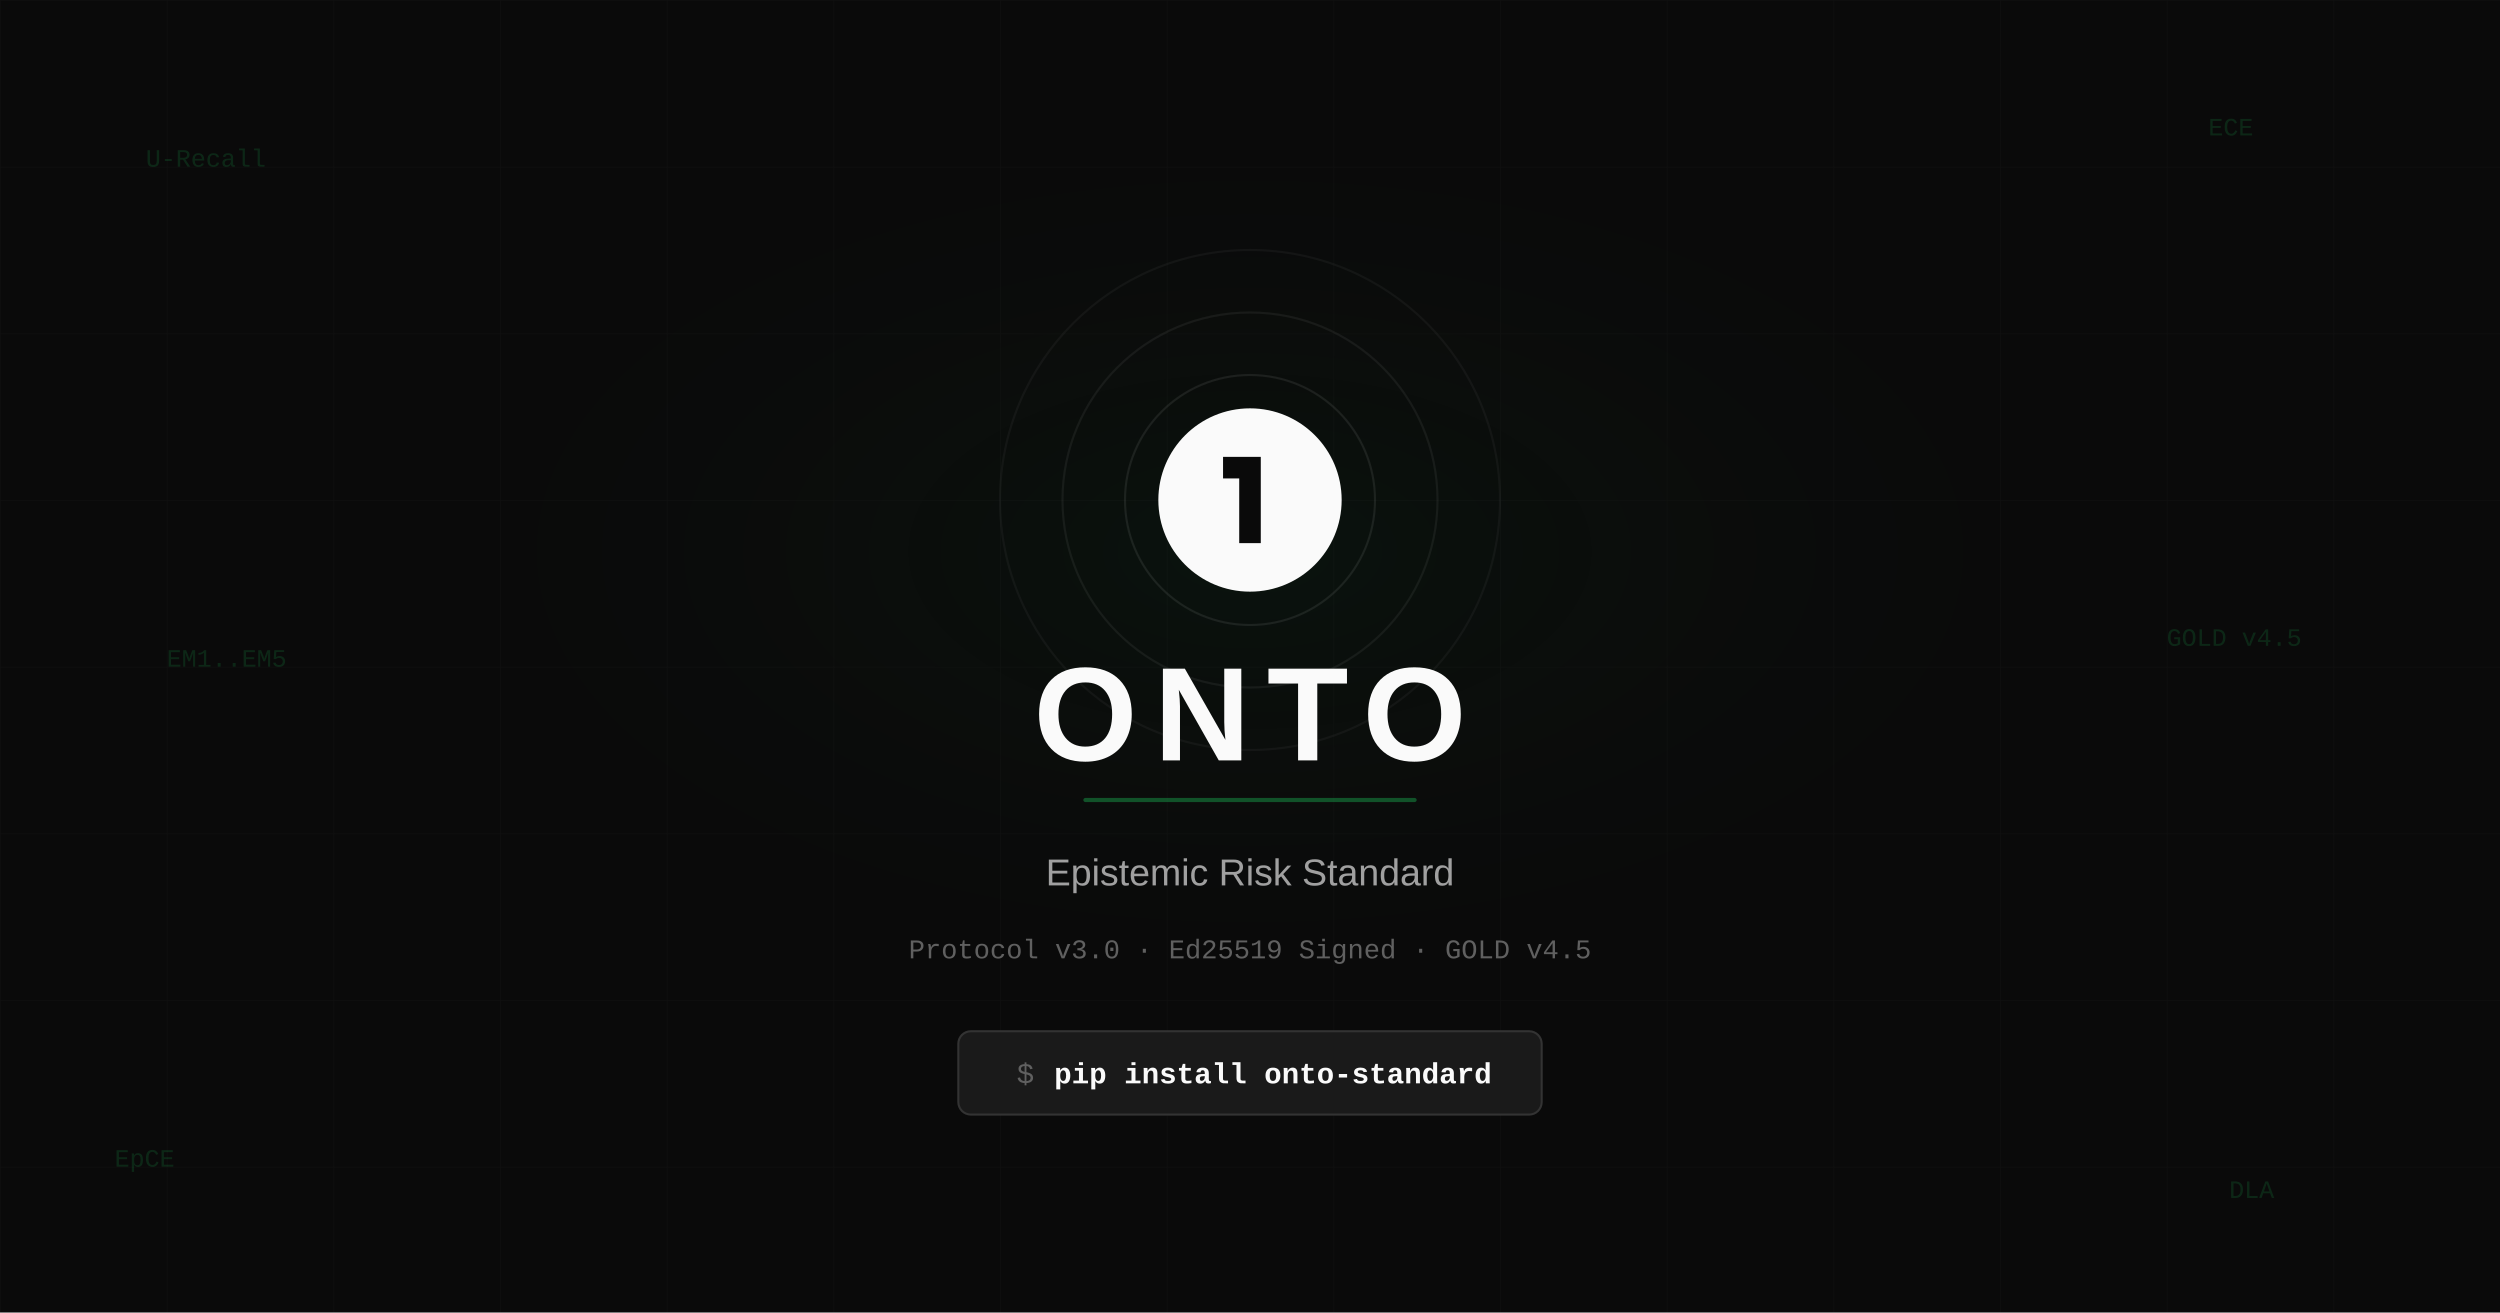
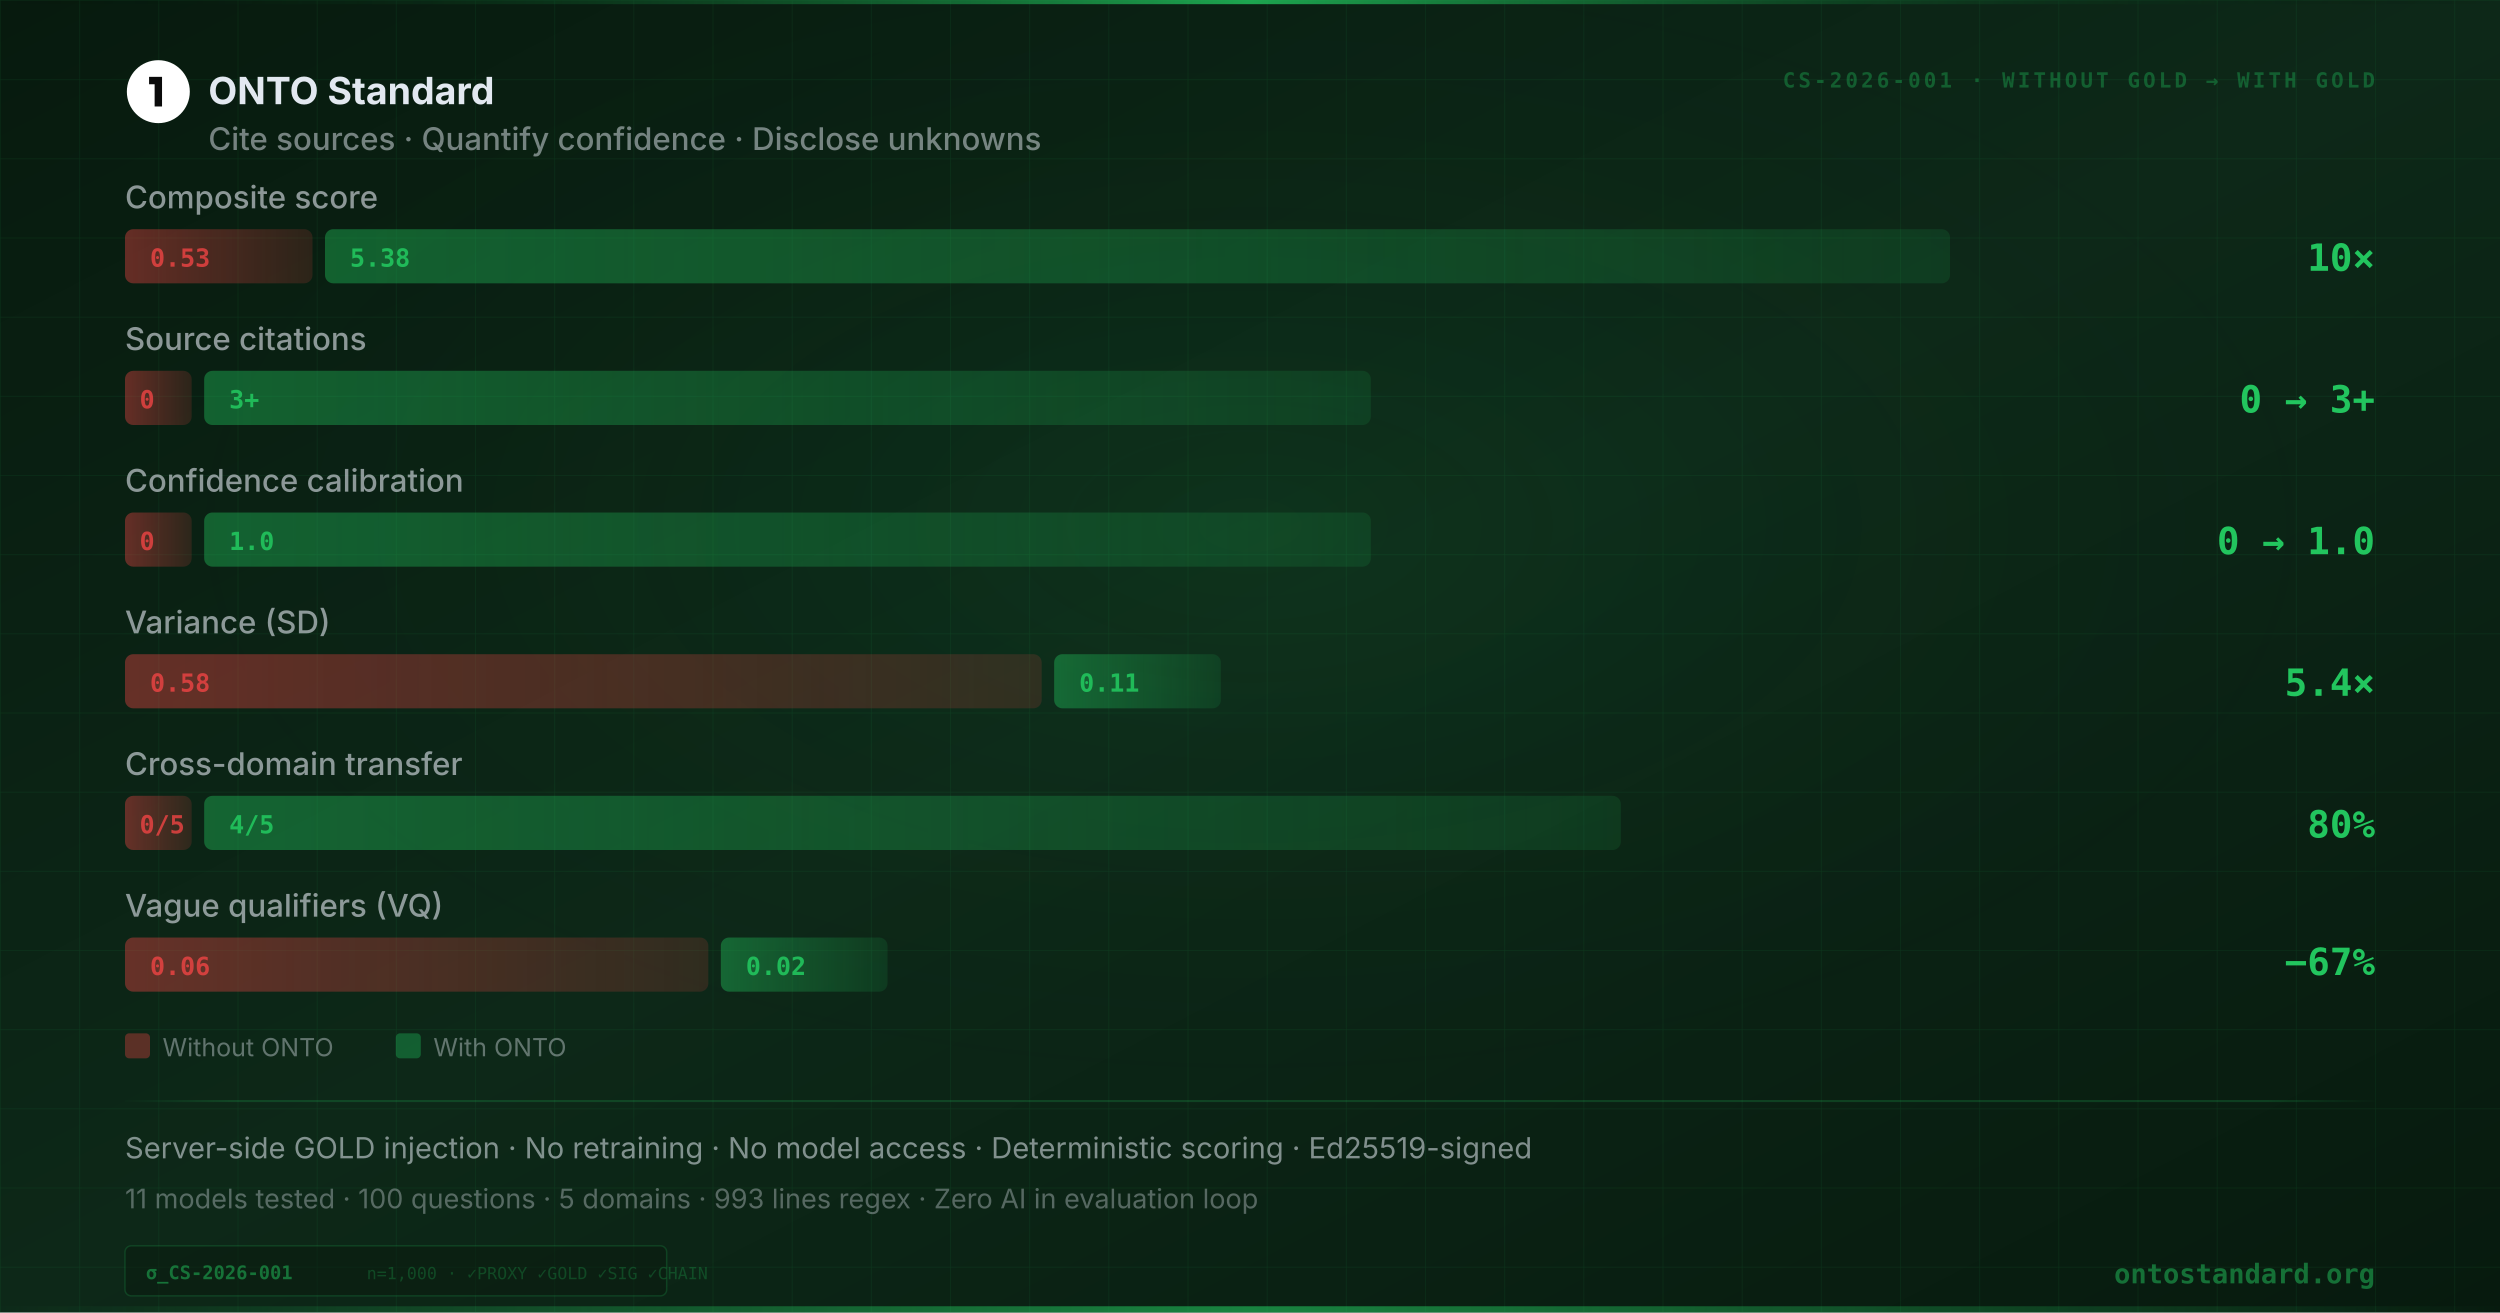
<svg xmlns="http://www.w3.org/2000/svg" width="1200" height="630" viewBox="0 0 1200 630">
  <defs>
-     <pattern id="grid" width="80" height="80" patternUnits="userSpaceOnUse">
-       <path d="M 80 0 L 0 0 0 80" fill="none" stroke="rgba(255,255,255,0.03)" stroke-width="0.5" />
+     <linearGradient id="bg" x1="0" y1="0" x2="1" y2="1">
+       <stop offset="0" stop-color="#071a0e" />
+       <stop offset="0.5" stop-color="#0d2818" />
+       <stop offset="1" stop-color="#071a0e" />
+     </linearGradient>
+     <pattern id="grid" width="38" height="38" patternUnits="userSpaceOnUse">
+       <path d="M38 0L0 0 0 38" fill="none" stroke="rgba(34,197,94,0.13)" stroke-width="0.5" />
    </pattern>
-     <radialGradient id="glow" cx="50%" cy="42%" r="35%">
-       <stop offset="0%" stop-color="rgba(21,128,61,0.08)" />
-       <stop offset="100%" stop-color="rgba(10,10,10,0)" />
+     <radialGradient id="glow" cx="50%" cy="40%" rx="50%" ry="55%">
+       <stop offset="0" stop-color="rgba(34,197,94,0.08)" />
+       <stop offset="1" stop-color="transparent" />
    </radialGradient>
+     <linearGradient id="scan" x1="0" y1="0" x2="1" y2="0">
+       <stop offset="0" stop-color="transparent" />
+       <stop offset="0.5" stop-color="rgba(34,197,94,0.8)" />
+       <stop offset="1" stop-color="transparent" />
+     </linearGradient>
+     <linearGradient id="al" x1="0" y1="0" x2="1" y2="0">
+       <stop offset="0" stop-color="#22c55e" stop-opacity="0" />
+       <stop offset="0.5" stop-color="#22c55e" stop-opacity="0.6" />
+       <stop offset="1" stop-color="#22c55e" stop-opacity="0" />
+     </linearGradient>
+     <linearGradient id="bR" x1="0" y1="0" x2="1" y2="0">
+       <stop offset="0" stop-color="rgba(239,68,68,0.4)" />
+       <stop offset="1" stop-color="rgba(239,68,68,0.15)" />
+     </linearGradient>
+     <linearGradient id="bG" x1="0" y1="0" x2="1" y2="0">
+       <stop offset="0" stop-color="rgba(34,197,94,0.4)" />
+       <stop offset="1" stop-color="rgba(34,197,94,0.12)" />
+     </linearGradient>
+     <linearGradient id="divH" x1="0" y1="0" x2="1" y2="0">
+       <stop offset="0" stop-color="rgba(34,197,94,0)" />
+       <stop offset="0.05" stop-color="rgba(34,197,94,0.2)" />
+       <stop offset="0.95" stop-color="rgba(34,197,94,0.2)" />
+       <stop offset="1" stop-color="rgba(34,197,94,0)" />
+     </linearGradient>
  </defs>
-   <rect width="1200" height="630" fill="#0a0a0a" />
+   <rect width="1200" height="630" fill="url(#bg)" />
  <rect width="1200" height="630" fill="url(#grid)" />
  <rect width="1200" height="630" fill="url(#glow)" />
-   <g font-family="'Courier New', monospace" font-size="12" fill="#15803d" opacity="0.25">
-     <text x="70" y="80">U-Recall</text>
-     <text x="1060" y="65">ECE</text>
-     <text x="55" y="560">EpCE</text>
-     <text x="1070" y="575">DLA</text>
-     <text x="80" y="320">EM1..EM5</text>
-     <text x="1040" y="310">GOLD v4.5</text>
-   </g>
-   <circle cx="600" cy="240" r="120" fill="none" stroke="rgba(255,255,255,0.04)" stroke-width="1" />
-   <circle cx="600" cy="240" r="90" fill="none" stroke="rgba(255,255,255,0.06)" stroke-width="1" />
-   <circle cx="600" cy="240" r="60" fill="none" stroke="rgba(255,255,255,0.08)" stroke-width="1" />
-   <g transform="translate(600, 240) scale(2.588) translate(-18, -18)">
-     <circle cx="18" cy="18" r="17" fill="#fafafa" />
+   <rect x="0" y="0" width="1200" height="2" fill="url(#scan)" />
+   <svg x="60" y="28" width="32" height="32" viewBox="0 0 36 36">
+     <circle cx="18" cy="18" r="17" fill="white" />
    <path d="M16 10L20 10L20 26L16 26L16 14L13 14L13 10L16 10Z" fill="#0a0a0a" />
-   </g>
-   <text x="600" y="365" text-anchor="middle" font-family="Arial, Helvetica, sans-serif" font-weight="800" font-size="64" fill="#fafafa" letter-spacing="8">ONTO</text>
-   <rect x="520" y="383" width="160" height="2" rx="1" fill="#15803d" opacity="0.6" />
-   <text x="600" y="425" text-anchor="middle" font-family="Arial, Helvetica, sans-serif" font-weight="400" font-size="18" fill="#a0a0a0">Epistemic Risk Standard</text>
-   <text x="600" y="460" text-anchor="middle" font-family="'Courier New', monospace" font-weight="400" font-size="13" fill="#606060">Protocol v3.0  ·  Ed25519 Signed  ·  GOLD v4.5</text>
-   <rect x="460" y="495" width="280" height="40" rx="6" fill="#1a1a1a" stroke="#333333" stroke-width="1" />
-   <text x="488" y="520" font-family="'Courier New', monospace" font-size="14" fill="#606060">$</text>
-   <text x="506" y="520" font-family="'Courier New', monospace" font-weight="600" font-size="14" fill="#fafafa">pip install onto-standard</text>
+   </svg>
+   <text x="100" y="50" fill="#e2e8f0" font-family="Inter,system-ui,sans-serif" font-size="18" font-weight="700">ONTO Standard</text>
+   <text x="1140" y="42" fill="rgba(34,197,94,0.35)" font-family="JetBrains Mono,monospace" font-size="10" font-weight="600" text-anchor="end" letter-spacing="1.5">CS-2026-001 · WITHOUT GOLD → WITH GOLD</text>
+   <text x="100" y="72" fill="rgba(226,232,240,0.5)" font-family="Inter,sans-serif" font-size="15" font-weight="500">Cite sources · Quantify confidence · Disclose unknowns</text>
+   <text x="60" y="100" fill="rgba(226,232,240,0.6)" font-family="Inter,sans-serif" font-size="15" font-weight="500">Composite score</text>
+   <rect x="60" y="110" width="90" height="26" rx="4" fill="url(#bR)" />
+   <text x="72" y="128" fill="rgba(239,68,68,0.8)" font-family="JetBrains Mono,monospace" font-size="12" font-weight="600">0.53</text>
+   <rect x="156" y="110" width="780" height="26" rx="4" fill="url(#bG)" />
+   <text x="168" y="128" fill="rgba(34,197,94,0.9)" font-family="JetBrains Mono,monospace" font-size="12" font-weight="600">5.38</text>
+   <text x="1140" y="130" fill="#22c55e" font-family="JetBrains Mono,monospace" font-size="18" font-weight="700" text-anchor="end">10×</text>
+   <text x="60" y="168" fill="rgba(226,232,240,0.6)" font-family="Inter,sans-serif" font-size="15" font-weight="500">Source citations</text>
+   <rect x="60" y="178" width="32" height="26" rx="4" fill="url(#bR)" />
+   <text x="67" y="196" fill="rgba(239,68,68,0.8)" font-family="JetBrains Mono,monospace" font-size="12" font-weight="600">0</text>
+   <rect x="98" y="178" width="560" height="26" rx="4" fill="url(#bG)" />
+   <text x="110" y="196" fill="rgba(34,197,94,0.9)" font-family="JetBrains Mono,monospace" font-size="12" font-weight="600">3+</text>
+   <text x="1140" y="198" fill="#22c55e" font-family="JetBrains Mono,monospace" font-size="18" font-weight="700" text-anchor="end">0 → 3+</text>
+   <text x="60" y="236" fill="rgba(226,232,240,0.6)" font-family="Inter,sans-serif" font-size="15" font-weight="500">Confidence calibration</text>
+   <rect x="60" y="246" width="32" height="26" rx="4" fill="url(#bR)" />
+   <text x="67" y="264" fill="rgba(239,68,68,0.8)" font-family="JetBrains Mono,monospace" font-size="12" font-weight="600">0</text>
+   <rect x="98" y="246" width="560" height="26" rx="4" fill="url(#bG)" />
+   <text x="110" y="264" fill="rgba(34,197,94,0.9)" font-family="JetBrains Mono,monospace" font-size="12" font-weight="600">1.0</text>
+   <text x="1140" y="266" fill="#22c55e" font-family="JetBrains Mono,monospace" font-size="18" font-weight="700" text-anchor="end">0 → 1.0</text>
+   <text x="60" y="304" fill="rgba(226,232,240,0.6)" font-family="Inter,sans-serif" font-size="15" font-weight="500">Variance (SD)</text>
+   <rect x="60" y="314" width="440" height="26" rx="4" fill="url(#bR)" />
+   <text x="72" y="332" fill="rgba(239,68,68,0.8)" font-family="JetBrains Mono,monospace" font-size="12" font-weight="600">0.58</text>
+   <rect x="506" y="314" width="80" height="26" rx="4" fill="url(#bG)" />
+   <text x="518" y="332" fill="rgba(34,197,94,0.9)" font-family="JetBrains Mono,monospace" font-size="12" font-weight="600">0.11</text>
+   <text x="1140" y="334" fill="#22c55e" font-family="JetBrains Mono,monospace" font-size="18" font-weight="700" text-anchor="end">5.4×</text>
+   <text x="60" y="372" fill="rgba(226,232,240,0.6)" font-family="Inter,sans-serif" font-size="15" font-weight="500">Cross-domain transfer</text>
+   <rect x="60" y="382" width="32" height="26" rx="4" fill="url(#bR)" />
+   <text x="67" y="400" fill="rgba(239,68,68,0.8)" font-family="JetBrains Mono,monospace" font-size="12" font-weight="600">0/5</text>
+   <rect x="98" y="382" width="680" height="26" rx="4" fill="url(#bG)" />
+   <text x="110" y="400" fill="rgba(34,197,94,0.9)" font-family="JetBrains Mono,monospace" font-size="12" font-weight="600">4/5</text>
+   <text x="1140" y="402" fill="#22c55e" font-family="JetBrains Mono,monospace" font-size="18" font-weight="700" text-anchor="end">80%</text>
+   <text x="60" y="440" fill="rgba(226,232,240,0.6)" font-family="Inter,sans-serif" font-size="15" font-weight="500">Vague qualifiers (VQ)</text>
+   <rect x="60" y="450" width="280" height="26" rx="4" fill="url(#bR)" />
+   <text x="72" y="468" fill="rgba(239,68,68,0.8)" font-family="JetBrains Mono,monospace" font-size="12" font-weight="600">0.06</text>
+   <rect x="346" y="450" width="80" height="26" rx="4" fill="url(#bG)" />
+   <text x="358" y="468" fill="rgba(34,197,94,0.9)" font-family="JetBrains Mono,monospace" font-size="12" font-weight="600">0.02</text>
+   <text x="1140" y="468" fill="#22c55e" font-family="JetBrains Mono,monospace" font-size="18" font-weight="700" text-anchor="end">−67%</text>
+   <rect x="60" y="496" width="12" height="12" rx="2" fill="rgba(239,68,68,0.35)" />
+   <text x="78" y="507" fill="rgba(226,232,240,0.4)" font-family="Inter,sans-serif" font-size="12">Without ONTO</text>
+   <rect x="190" y="496" width="12" height="12" rx="2" fill="rgba(34,197,94,0.35)" />
+   <text x="208" y="507" fill="rgba(226,232,240,0.4)" font-family="Inter,sans-serif" font-size="12">With ONTO</text>
+   <rect x="60" y="528" width="1080" height="1" fill="url(#divH)" />
+   <text x="60" y="556" fill="rgba(226,232,240,0.55)" font-family="Inter,sans-serif" font-size="14" font-weight="400">Server-side GOLD injection · No retraining · No model access · Deterministic scoring · Ed25519-signed</text>
+   <text x="60" y="580" fill="rgba(226,232,240,0.35)" font-family="Inter,sans-serif" font-size="13">11 models tested · 100 questions · 5 domains · 993 lines regex · Zero AI in evaluation loop</text>
+   <rect x="60" y="598" width="260" height="24" rx="3" fill="rgba(10,26,15,0.5)" stroke="rgba(34,197,94,0.2)" stroke-width="0.7" />
+   <text x="70" y="614" fill="rgba(34,197,94,0.5)" font-family="JetBrains Mono,monospace" font-size="9" font-weight="700">σ_CS-2026-001</text>
+   <text x="176" y="614" fill="rgba(34,197,94,0.25)" font-family="JetBrains Mono,monospace" font-size="8">n=1,000 · ✓PROXY ✓GOLD ✓SIG ✓CHAIN</text>
+   <text x="1140" y="616" fill="rgba(34,197,94,0.5)" font-family="JetBrains Mono,monospace" font-size="13" font-weight="600" text-anchor="end">ontostandard.org</text>
+   <rect x="0" y="627" width="1200" height="3" fill="url(#al)" />
</svg>
